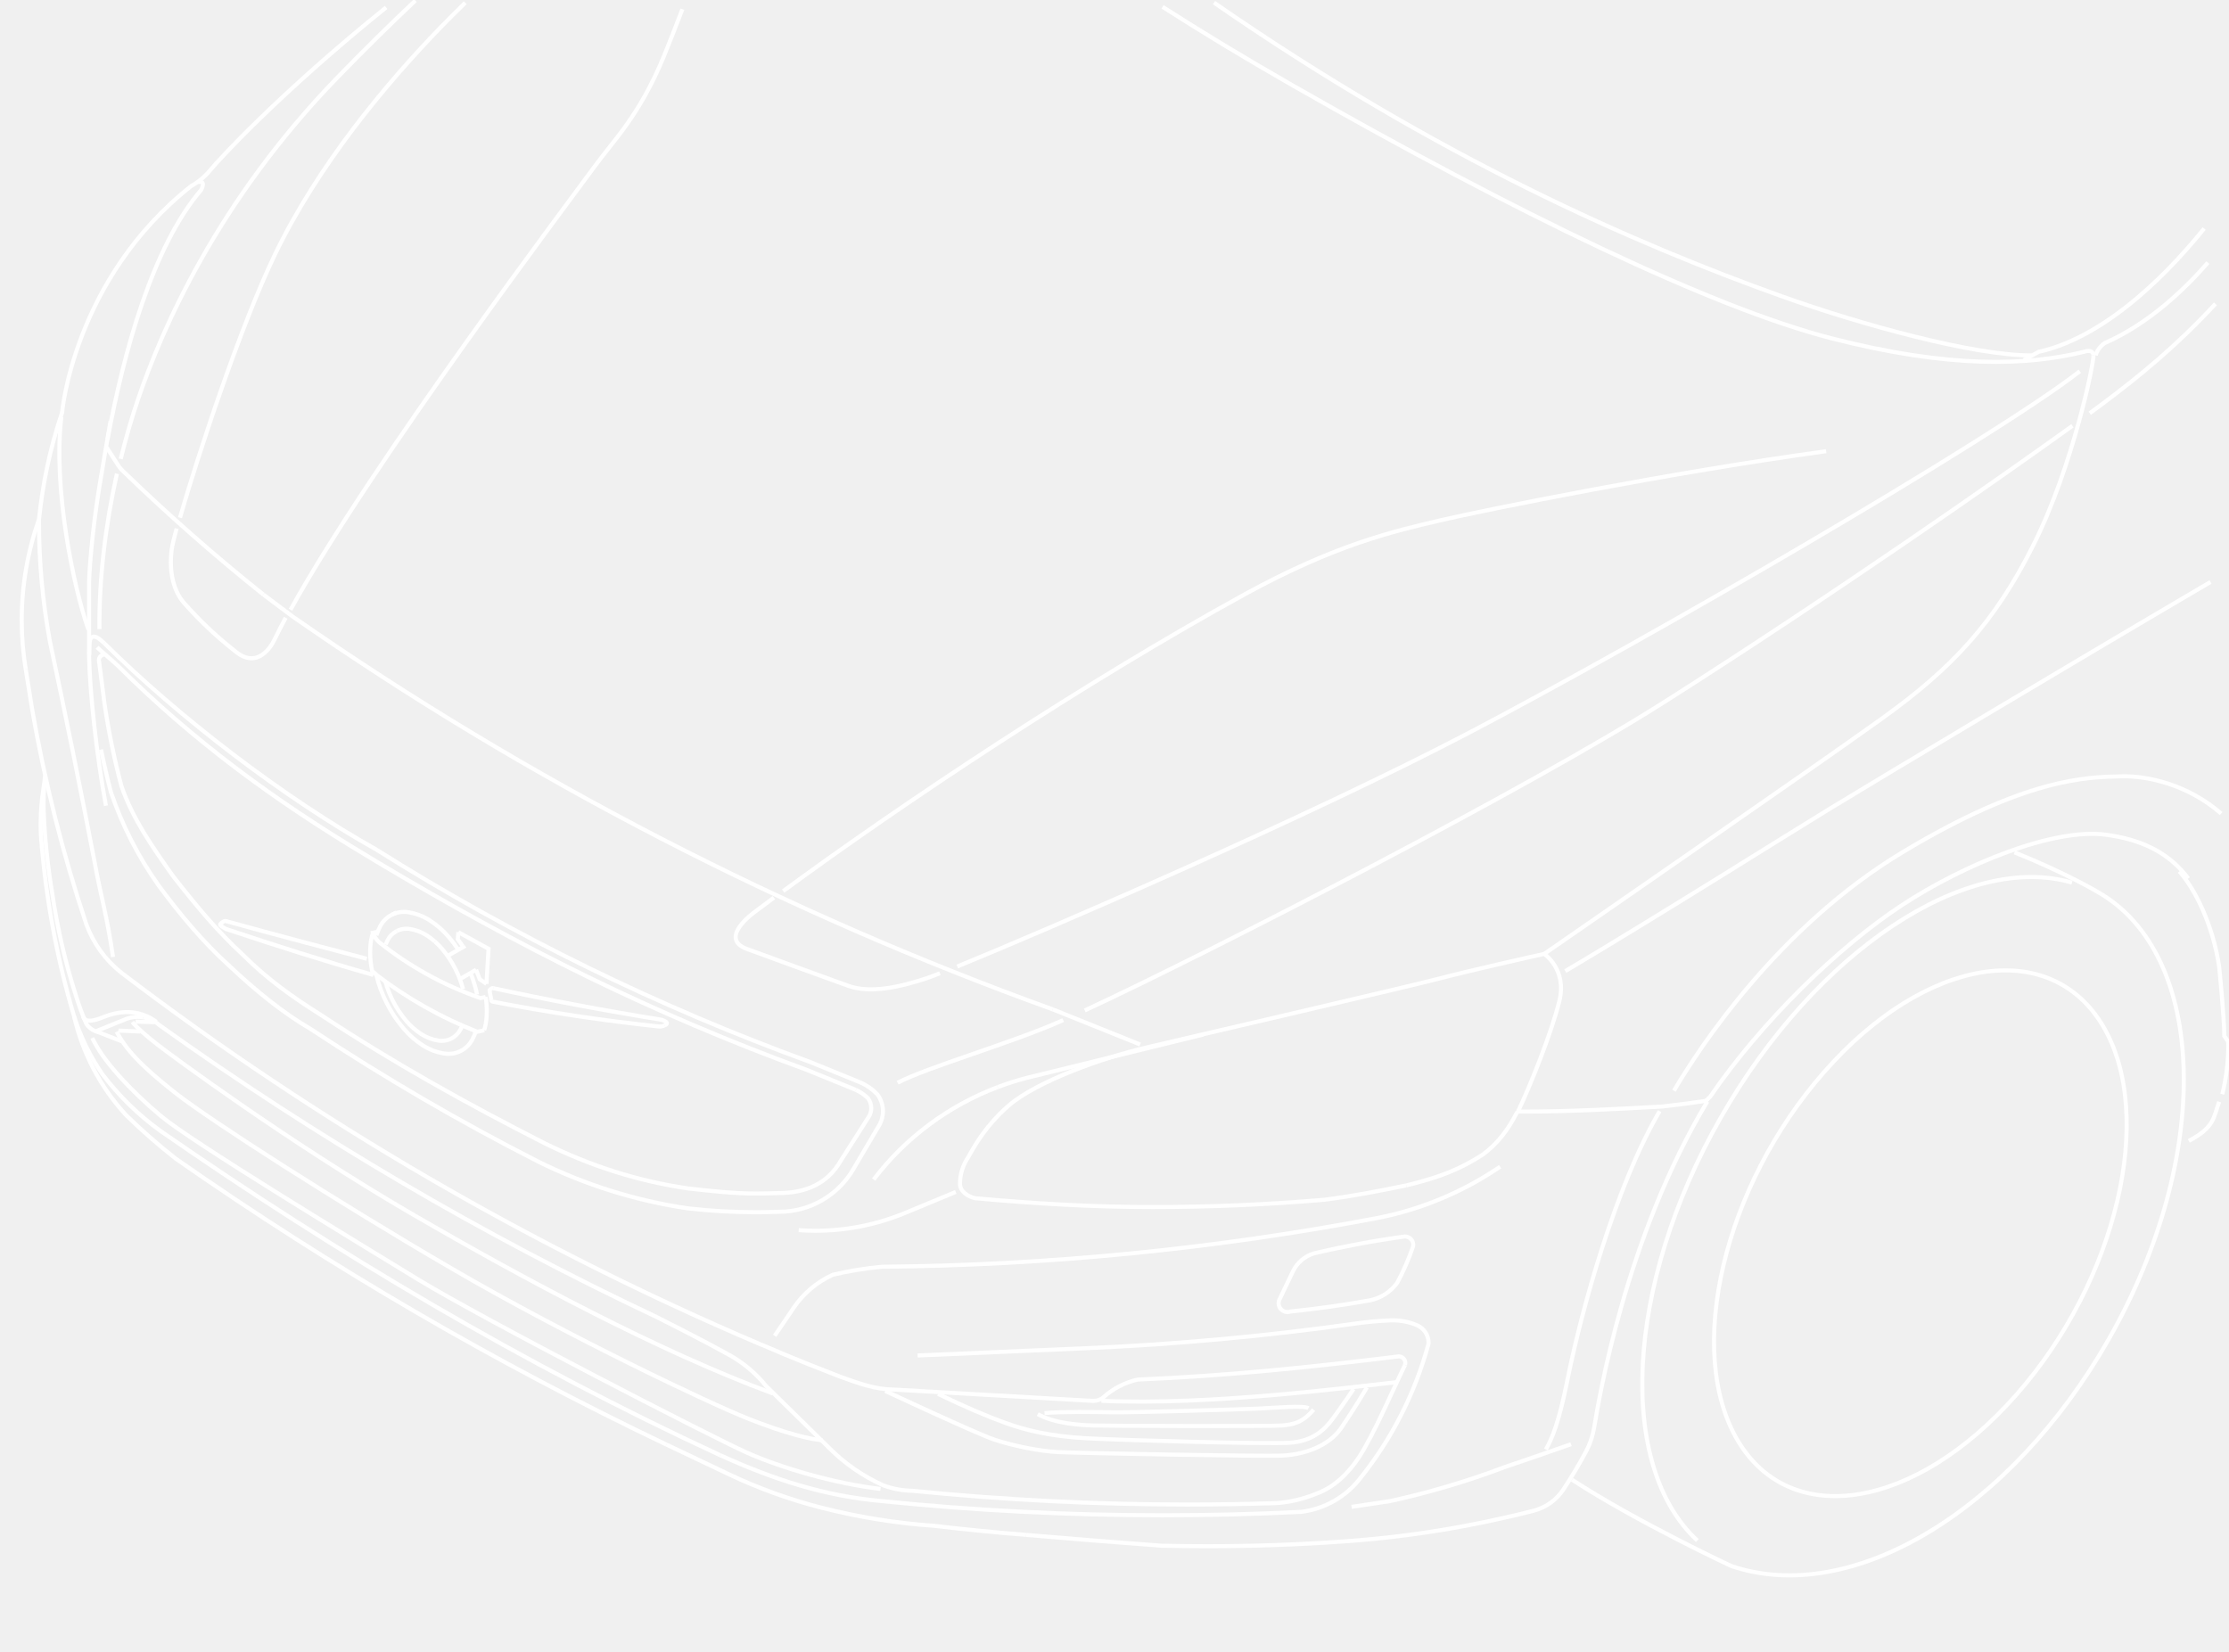
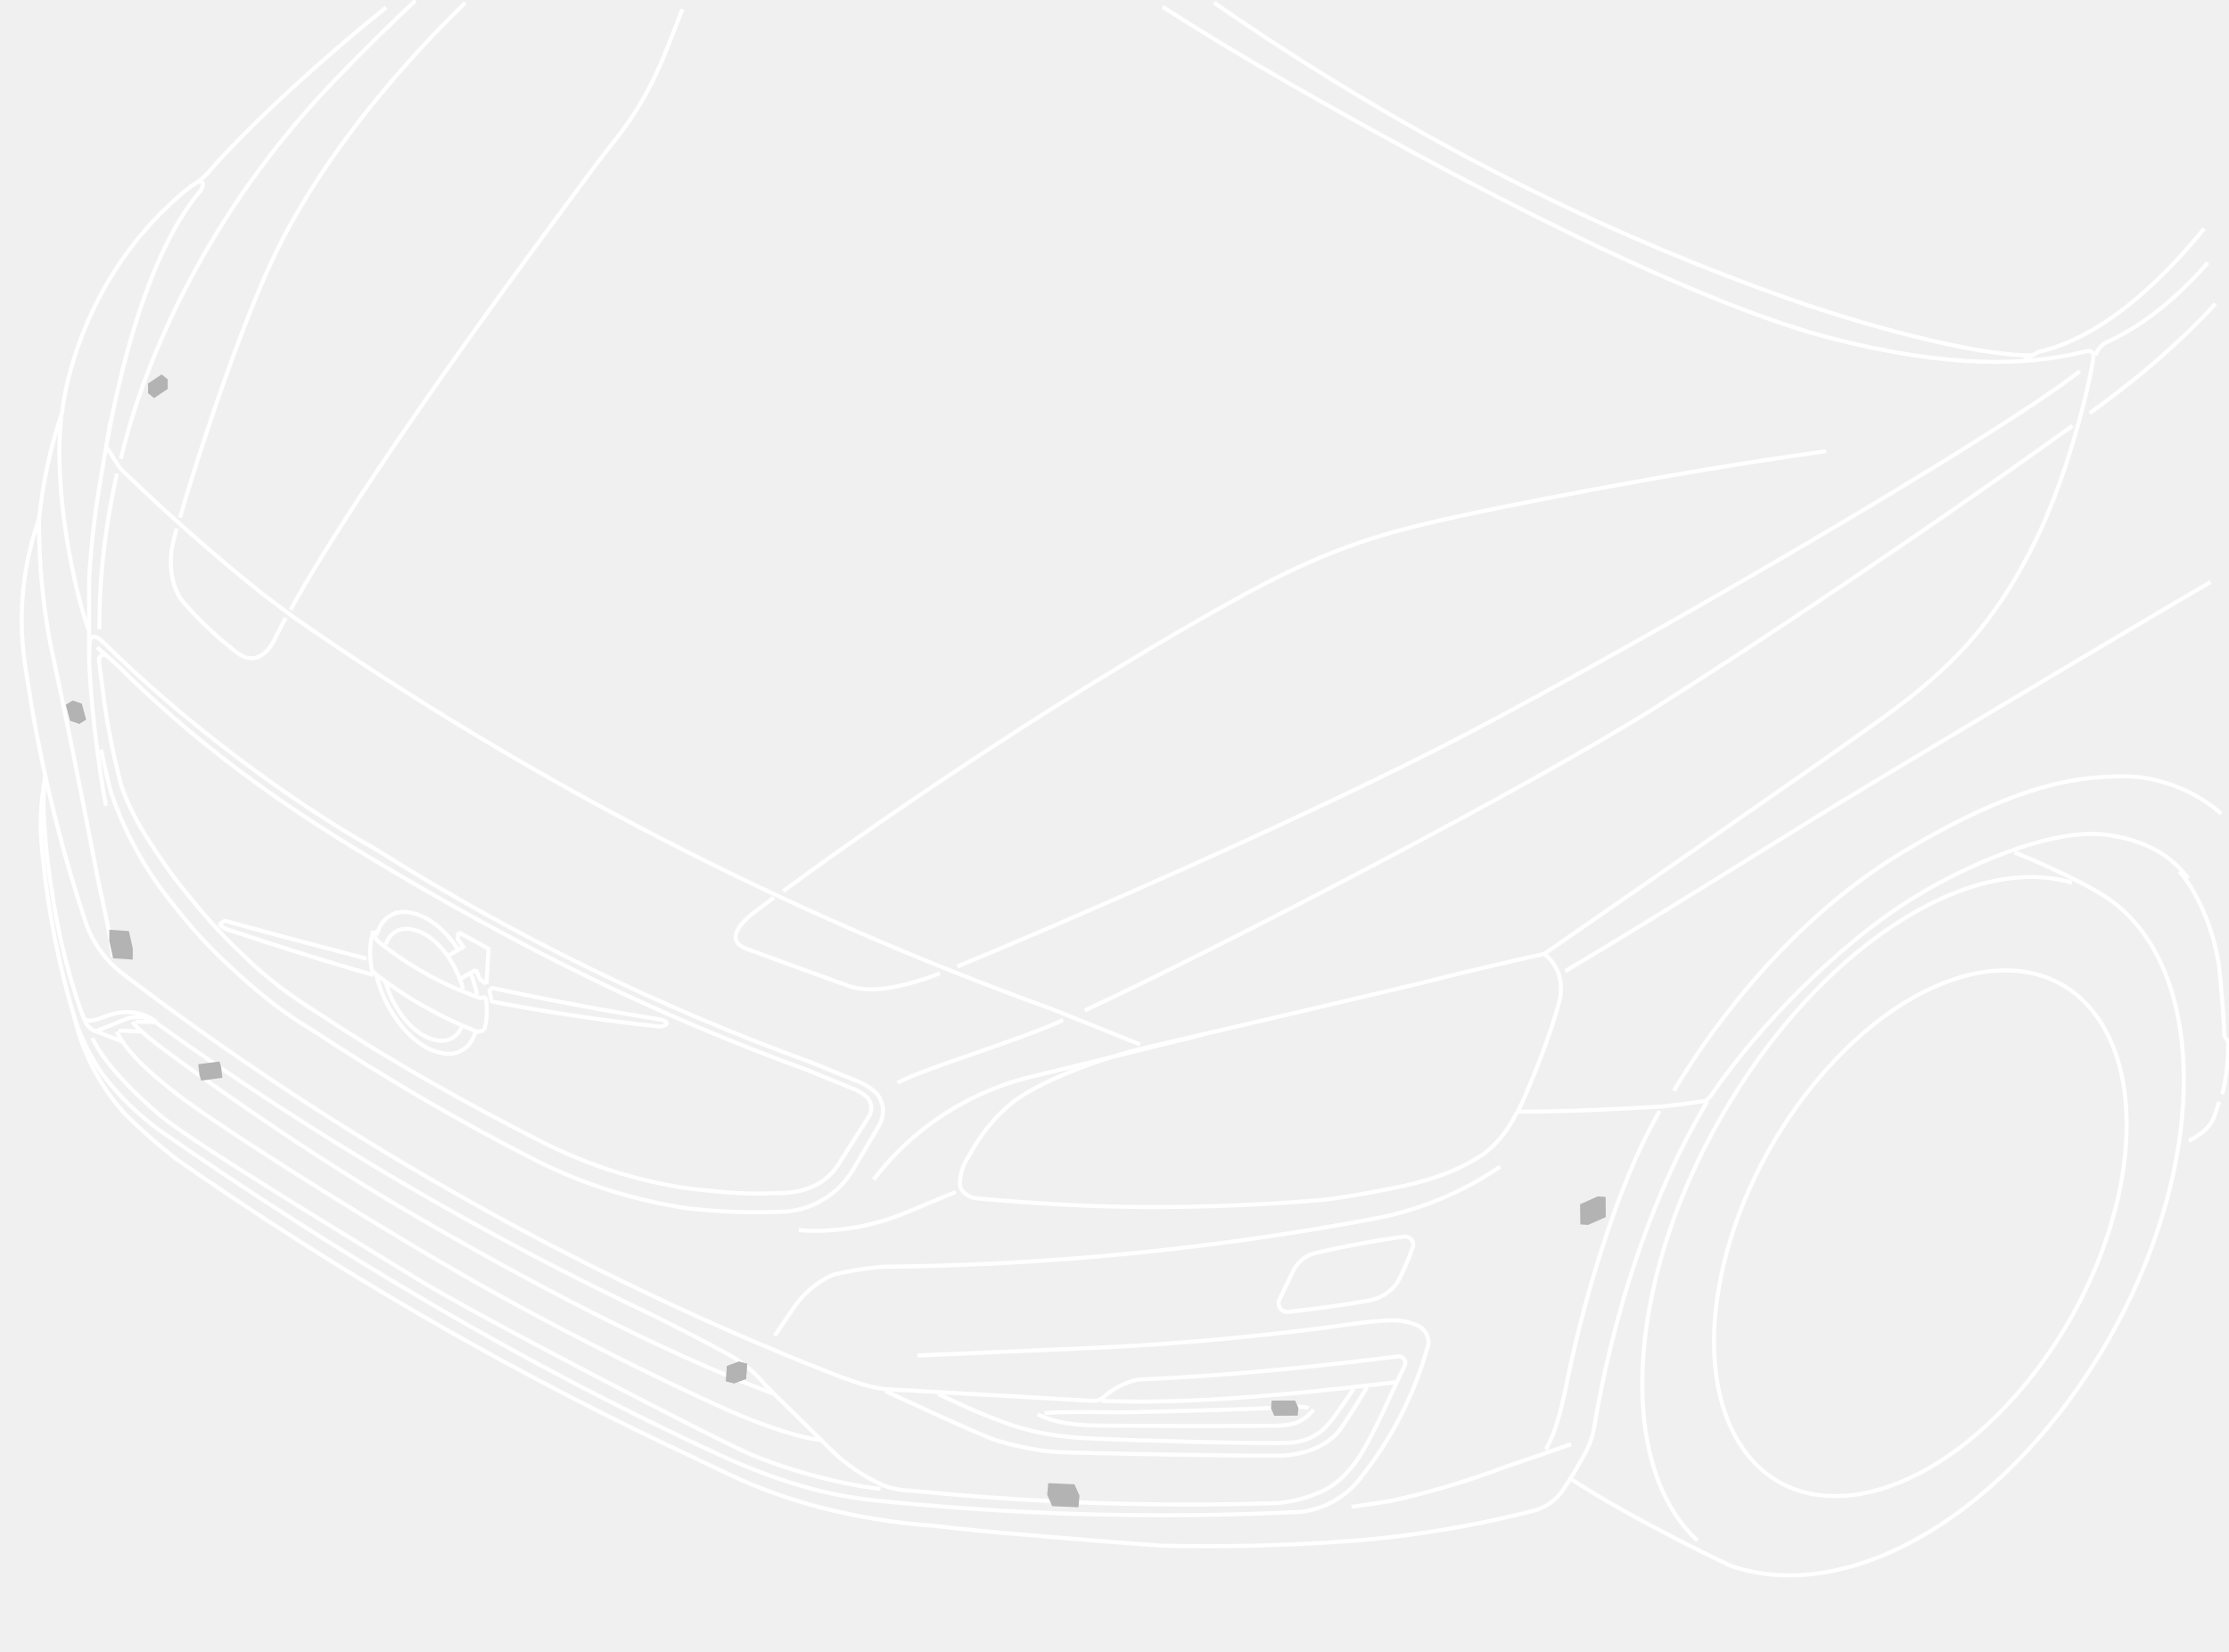
<svg xmlns="http://www.w3.org/2000/svg" version="1.1" width="466.801px" height="345.951px" viewBox="0 0 466.801 345.951" xml:space="preserve">
  <g>
    <path fill="none" stroke="#FFFFFF" stroke-width="0.85" stroke-miterlimit="10" d="M22.334,93.69l2.275,3.544    c0.395,0.64,0.881,1.225,1.453,1.72c9.287,8.972,18.987,17.494,29.079,25.563" />
    <path fill="none" stroke="#FFFFFF" stroke-width="0.85" stroke-miterlimit="10" d="M55.142,124.517l6.198,4.646    c49.218,34.246,102.71,61.888,159.112,82.234" />
    <line fill="none" stroke="#FFFFFF" stroke-width="0.85" stroke-miterlimit="10" x1="220.452" y1="211.397" x2="238.765" y2="218.759" />
    <path fill="none" stroke="#FFFFFF" stroke-width="0.85" stroke-miterlimit="10" d="M294.5,248.274    c7.244-1.77,11.422-3.483,16.096-6.506c3.051-2.276,5.254-5.205,6.984-8.591c0.092-0.224,0.305-0.37,0.545-0.37h1.105    c9.275,0,19.303-0.522,28.91-1.06c3.301-0.37,6.02-0.738,9.08-1.179l0.445,0.227" />
    <path fill="none" stroke="#FFFFFF" stroke-width="0.85" stroke-miterlimit="10" d="M294.5,248.274L294.5,248.274    c-6.151,1.252-10.891,2.187-17.121,2.998c-11.983,1.026-23.994,1.529-36.018,1.529c-12.568,0-24.634-0.722-37.152-1.842    c-1.517-0.331-3.222-1.493-3.165-3.043c0-1.916,0.559-3.783,1.611-5.365c0.666-1.064,3.13-6.307,8.664-11.066    c5.784-4.974,19.638-9.979,28.654-12.073c9.015-2.091,55.854-12.99,61.327-14.44c5.474-1.449,19.838-4.707,22.092-5.188    c0,0,4.797,3.212,3.186,9.811c-1.609,6.601-6.209,18.079-8.625,23.068" />
    <path fill="none" stroke="#FFFFFF" stroke-width="0.85" stroke-miterlimit="10" d="M12.847,87.333    c-1.771,14.809,2.542,35.681,5.658,44.51" />
    <path fill="none" stroke="#FFFFFF" stroke-width="0.85" stroke-miterlimit="10" d="M22.511,92.076    c3.4-18.389,9.46-40.456,19.623-52.313c0,0,1.127-2.091-0.644-1.61" />
    <path fill="none" stroke="#FFFFFF" stroke-width="0.85" stroke-miterlimit="10" d="M200.476,202.416    c18.941-7.748,73.265-31.18,107.267-49.001c37.006-19.399,109.143-61.172,127.813-75.66" />
    <path fill="none" stroke="#FFFFFF" stroke-width="0.85" stroke-miterlimit="10" d="M382.434,94.496    c-32.838,4.506-71.15,12.235-80.809,14.487c-9.658,2.254-21.943,5.061-40.889,15.455c-33.594,18.43-71.579,43.727-96.721,62.195" />
    <path fill="none" stroke="#FFFFFF" stroke-width="0.85" stroke-miterlimit="10" d="M437.635,86.547    c1.104-0.808,2.027-1.491,2.75-2.032c7.887-5.914,15.518-12.163,23.582-20.884" />
    <path fill="none" stroke="#FFFFFF" stroke-width="0.85" stroke-miterlimit="10" d="M227.175,211.628    c26.947-12.539,93.111-46.637,121.455-64.655c35.145-22.337,69.969-46.687,85.387-57.8" />
    <path fill="none" stroke="#FFFFFF" stroke-width="0.85" stroke-miterlimit="10" d="M12.998,86.427c0,0,2.415-27.991,27.043-47.468    c0,0,2.253-1.126,4.186-3.541c1.418-1.774,14.119-15.696,36.636-33.868" />
    <path fill="none" stroke="#FFFFFF" stroke-width="0.85" stroke-miterlimit="10" d="M25.282,96.112    c1.064-4.35,2.292-8.569,3.653-12.563c4.99-14.648,16.58-41.371,41.693-67.288C76.435,10.268,81.916,4.894,86.99,0.109" />
    <path fill="none" stroke="#FFFFFF" stroke-width="0.85" stroke-miterlimit="10" d="M438.409,74.386    c0.158,1.417-4.244,23.116-12.5,39.624c-8.254,16.511-17.139,25.942-31.684,36.399c-14.541,10.458-70.832,49.373-70.832,49.373" />
    <path fill="none" stroke="#FFFFFF" stroke-width="0.85" stroke-miterlimit="10" d="M243.463,1.431    c7.979,5.107,17.063,10.636,27.336,16.509c46.619,26.65,87.893,46.539,112.734,52.909c24.844,6.367,41.039,5.739,52.908,2.831    c0,0,1.811-0.708,1.965,0.706" />
    <path fill="none" stroke="#FFFFFF" stroke-width="0.85" stroke-miterlimit="10" d="M37.695,108.424    c3.702-12.956,12.715-40.272,19.893-55.139c9.014-18.673,23.18-35.736,35.092-47.97c1.186-1.218,2.789-2.819,4.749-4.736" />
    <path fill="none" stroke="#FFFFFF" stroke-width="0.85" stroke-miterlimit="10" d="M142.909,1.932    c-1.543,4.022-2.886,7.43-3.868,9.822c-5.152,12.556-10.623,17.707-14.809,23.503c-3.906,5.409-46.251,61.442-63.392,92.444" />
    <path fill="none" stroke="#FFFFFF" stroke-width="0.85" stroke-miterlimit="10" d="M458.282,183.979    c-4.309-5.732-10.283-8.215-17.25-9.155c-10.889-1.472-29.621,6.116-42.82,14.81c-13.201,8.691-29.297,24.307-40.082,40.081    l-0.908,0.856" />
    <path fill="none" stroke="#FFFFFF" stroke-width="0.85" stroke-miterlimit="10" d="M465.397,229.17    c1.545-6.172,1.229-11.045,1.229-11.045l-0.805-1.129c0-3.862-1.086-14.565-1.086-14.565c-1.328-8.937-5.191-16.42-8.332-19.922" />
    <path fill="none" stroke="#FFFFFF" stroke-width="0.85" stroke-miterlimit="10" d="M350.563,228.428    c5.313-9.015,21.893-34.288,47.809-49.903c25.918-15.613,38.609-15.781,46.039-15.936c5.213-0.109,13.689,1.639,20.75,7.806" />
    <path fill="none" stroke="#FFFFFF" stroke-width="0.85" stroke-miterlimit="10" d="M327.811,203.39    c20.17-11.986,45.867-28.209,55.43-34.041c10.18-6.207,50.127-30.121,79.689-47.459" />
    <path fill="none" stroke="#FFFFFF" stroke-width="0.85" stroke-miterlimit="10" d="M462.375,54.998    c-4.646,5.358-12.268,12.78-21.639,16.872c0,0-1.523,1.042-1.844,2.565" />
    <path fill="none" stroke="#FFFFFF" stroke-width="0.85" stroke-miterlimit="10" d="M461.588,47.861    c-5.863,7.324-19.557,22.505-34.645,25.826l-3.139,1.734" />
    <path fill="none" stroke="#FFFFFF" stroke-width="0.85" stroke-miterlimit="10" d="M422.252,292.133    c-21.111,23.989-47.238,28.265-58.332,9.566c-11.092-18.702-2.98-53.263,18.156-77.248c21.084-23.989,47.211-28.267,58.334-9.567    C451.504,233.554,443.366,268.173,422.252,292.133z" />
    <path fill="none" stroke="#FFFFFF" stroke-width="0.85" stroke-miterlimit="10" d="M329.219,309.913    c13.697,8.902,33.328,18.066,33.328,18.066c25.199,8.545,58.539-11.496,79.061-47.478c21.891-38.384,20.729-80.556-2.227-93.647    c0,0-6.643-3.982-17.506-8.33" />
    <path fill="none" stroke="#FFFFFF" stroke-width="0.85" stroke-miterlimit="10" d="M355.452,322.649    c-16.84-15.617-15.225-53.272,4.869-88.506c20.063-35.184,51.586-55.734,73.6-49.285" />
    <path fill="none" stroke="#FFFFFF" stroke-width="0.85" stroke-miterlimit="10" d="M464.735,230.75    c-1.184,3.396-1.035,5.39-6.352,8.197" />
    <path fill="none" stroke="#FFFFFF" stroke-width="0.85" stroke-miterlimit="10" d="M254.243,0.555    c47.016,32.567,88.316,50.551,118.859,61.488c16.715,5.984,40.453,12.483,52.373,12.388" />
    <path fill="none" stroke="#FFFFFF" stroke-width="0.85" stroke-miterlimit="10" d="M5.392,140.185    c-0.566-3.407-0.846-6.843-0.846-10.293c0-7.193,1.219-14.319,3.616-21.099c0.769-7.246,2.169-14.495,4.876-22.495" />
    <path fill="none" stroke="#FFFFFF" stroke-width="0.85" stroke-miterlimit="10" d="M23.155,88.191    c-0.235,1.211-2.097,12.153-2.427,14.241c-1.569,9.915-2.037,17.491-2.071,19.587l0.002,15.537    c0.137,7.211,1.549,20.558,3.526,31.185" />
    <path fill="none" stroke="#FFFFFF" stroke-width="0.85" stroke-miterlimit="10" d="M182.453,232.09c0-0.733-0.22-1.438-0.639-2.036    c-0.745-0.746-1.617-1.349-2.57-1.785" />
    <path fill="none" stroke="#FFFFFF" stroke-width="0.85" stroke-miterlimit="10" d="M21.881,137.096    c-0.653,0-1.171,0.532-1.171,1.173c0,0.133,0.019,0.253,0.058,0.386l1.107,8.645c0.852,5.82,2.031,11.588,3.536,17.274    c2.357,6.927,6.569,12.907,10.798,18.875c4.502,5.78,9.321,11.647,14.735,16.588c4.842,4.873,10.356,8.84,16.184,12.479    c15.25,10.08,30.57,18.592,46.859,26.893c9.632,4.768,19.479,7.931,30.114,9.501c4.656,0.521,9.452,1.063,14.141,1.063    c1.624,0,3.236-0.043,4.861-0.098c5.594-0.013,10.179-1.913,12.963-6.763l6.02-9.45c0.241-0.49,0.367-1.023,0.367-1.571" />
    <path fill="none" stroke="#FFFFFF" stroke-width="0.85" stroke-miterlimit="10" d="M179.243,228.269l-10.355-4.223    c-31.966-11.629-60.016-25.652-90.132-43.654l-1.961-1.189c-19.541-11.697-36.427-24.164-52.157-39.813    c-0.646-0.643-3.672-3.185-4.305-3.826" />
    <path fill="none" stroke="#FFFFFF" stroke-width="0.85" stroke-miterlimit="10" d="M208.979,227.667    c-10.28,3.883-19.312,10.572-26.021,19.367" />
    <path fill="none" stroke="#FFFFFF" stroke-width="0.85" stroke-miterlimit="10" d="M251.942,216.681l-36.968,9.081    c-2.039,0.53-4.039,1.167-5.994,1.905" />
    <path fill="none" stroke="#FFFFFF" stroke-width="0.85" stroke-miterlimit="10" d="M162.228,279.774l3.982-5.871    c2.045-3.012,4.874-5.398,8.184-6.916c3.391-0.799,6.82-1.358,10.283-1.678c34.932-0.307,69.768-3.74,104.085-10.269    c9.097-1.825,17.734-5.46,25.395-10.695" />
    <path fill="none" stroke="#FFFFFF" stroke-width="0.85" stroke-miterlimit="10" d="M357.557,230.692    c-17.23,28.666-22.736,62.521-23.699,68.248c-0.314,1.824-0.914,3.597-1.793,5.222c-1.436,2.667-2.979,5.247-4.639,7.769    c-1.463,2.221-3.701,3.819-6.27,4.475c-12.988,3.328-26.242,5.486-39.615,6.419c-9.543,0.68-19.105,1.012-28.674,1.012    c-3.197,0-6.389-0.038-9.578-0.104h-0.006c-9.465-0.692-18.919-1.451-28.377-2.267" />
    <path fill="none" stroke="#FFFFFF" stroke-width="0.85" stroke-miterlimit="10" d="M192.169,283.89l35.317-1.521    c18.961-0.81,37.874-2.554,56.667-5.204c2.318-0.322,4.655-0.534,6.994-0.627c0.173-0.012,0.359-0.012,0.533-0.012    c1.736,0,3.455,0.343,5.061,1.022c1.465,0.628,2.426,2.066,2.426,3.649c0,0.095-0.008,0.188-0.016,0.281    c-2.771,10.229-7.611,19.776-14.232,28.049c-3.016,3.959-7.51,6.514-12.445,7.115c-9.654,0.479-19.313,0.715-28.971,0.715    c-19.738,0-39.453-0.994-59.083-2.996c-11.667-1.051-22.248-4.422-33.604-9.588" />
    <path fill="none" stroke="#FFFFFF" stroke-width="0.85" stroke-miterlimit="10" d="M139.558,302.55l13.093,6.221    c6.194,2.943,12.667,5.287,19.314,6.979c7.744,1.985,15.651,3.265,23.629,3.812c6.425,0.758,12.867,1.396,19.312,1.903" />
    <path fill="none" stroke="#FFFFFF" stroke-width="0.85" stroke-miterlimit="10" d="M283.049,315.591l8.117-1.214    c8.11-1.771,16.082-4.14,23.848-7.073c4.676-1.582,9.338-3.195,13.992-4.832" />
    <path fill="none" stroke="#FFFFFF" stroke-width="0.85" stroke-miterlimit="10" d="M200.161,249.634l-10.627,4.406    c-5.941,2.466-12.309,3.73-18.742,3.73c-1.171,0-2.344-0.043-3.516-0.123" />
    <path fill="none" stroke="#FFFFFF" stroke-width="0.85" stroke-miterlimit="10" d="M5.392,140.185l1.332,8.327    c2.643,15.266,6.433,30.315,11.333,45.005c1.455,3.998,3.971,7.515,7.301,10.164c41.171,31.366,86.097,57.5,133.725,77.799    l1.513,0.619c4.077,1.764,5.347,2.239,8.944,3.711l6.434,2.528c3.9,1.409,7.312,2.665,11.2,2.69l41.425,2.357    c0.133,0.014,0.266,0.014,0.406,0.014c0.792,0,1.553-0.278,2.137-0.813c2.019-1.798,4.463-3.048,7.101-3.647    c18.728-0.783,36.275-2.598,54.661-4.86h0.021c0.76,0,1.377,0.61,1.377,1.368c0,0.148-0.024,0.297-0.064,0.43" />
    <path fill="none" stroke="#FFFFFF" stroke-width="0.85" stroke-miterlimit="10" d="M8.162,108.793v0.453    c0,8.404,0.76,16.797,2.284,25.066c3.271,15.318,6.375,30.674,9.331,46.061c1.359,7.563,2.57,10.97,3.888,20.062" />
    <path fill="none" stroke="#FFFFFF" stroke-width="0.85" stroke-miterlimit="10" d="M9.468,162.458l-0.348,2.505    c-0.399,2.543-0.605,5.113-0.605,7.684c0,0.866,0.02,1.745,0.072,2.611c0.98,12.744,3.304,25.359,6.934,37.628    c1.778,7.739,5.548,14.889,10.934,20.725c3.297,3.209,6.768,6.248,10.386,9.084c32.537,22.736,66.901,42.754,102.717,59.856" />
    <path fill="none" stroke="#FFFFFF" stroke-width="0.85" stroke-miterlimit="10" d="M15.521,212.885    c1.365,4.275,3.351,8.323,5.88,12.04c3.463,4.568,7.592,8.618,12.254,11.975c37.155,25.783,76.117,48.869,117.159,67.877" />
    <path fill="none" stroke="#FFFFFF" stroke-width="0.85" stroke-miterlimit="10" d="M267.952,272.155l2.842-5.938    c0.889-1.802,2.485-3.146,4.404-3.72c6.233-1.466,12.533-2.638,18.887-3.515c0.041-0.014,0.086-0.014,0.133-0.014    c0.966,0,1.744,0.783,1.744,1.743c0,0.104-0.008,0.199-0.025,0.31c-0.895,2.648-2.012,5.203-3.344,7.668    c-1.372,1.882-3.41,3.186-5.694,3.651c-5.521,0.984-11.075,1.771-16.655,2.343c-0.201,0.082-0.412,0.108-0.627,0.108    c-1.017,0-1.85-0.827-1.85-1.854C267.765,272.676,267.831,272.394,267.952,272.155" />
    <path fill="none" stroke="#FFFFFF" stroke-width="0.85" stroke-miterlimit="10" d="M29.969,213.067    c1.25,0.215,2.421,0.771,3.389,1.619c32.813,23.484,67.682,43.957,104.192,61.166l5.966,3.035c3.07,1.572,6.113,3.184,9.132,4.848    c2.988,1.652,5.632,3.865,7.771,6.529l13.186,12.947c3.278,3.314,7.139,5.979,11.387,7.885c1.947,0.73,4.01,1.104,6.089,1.131    c19.126,1.914,38.339,2.877,57.565,2.877c6.167,0,12.34-0.095,18.508-0.293c2.896-0.174,5.753-0.84,8.438-1.942    c3.85-1.39,6.74-4.259,9.012-7.666c3.257-5.05,6.996-13.933,9.633-19.327" />
    <path fill="none" stroke="#FFFFFF" stroke-width="0.85" stroke-miterlimit="10" d="M20.217,215.921l6.021-2.433    c0.819-0.347,1.7-0.517,2.584-0.517c0.387,0,0.771,0.03,1.147,0.096" />
    <path fill="none" stroke="#FFFFFF" stroke-width="0.85" stroke-miterlimit="10" d="M27.714,214.048    c1.001,1.251,3.069,3.027,5.3,4.762c2.524,1.961,27.184,20.271,53.088,35.334c23.773,13.823,51.851,28.846,75.712,37.69" />
    <path fill="none" stroke="#FFFFFF" stroke-width="0.85" stroke-miterlimit="10" d="M9.284,164.207    c-0.111,1.391-0.167,2.786-0.167,4.185c0,0.424,0.004,0.851,0.02,1.289c0.226,5.861,0.841,11.71,1.812,17.503    c1.078,7.313,2.756,14.52,5.02,21.564c0.56,1.785,1.204,3.541,1.932,5.271c0,0,0.446,1.547,2.732,2.174l4.923,1.928" />
    <path fill="none" stroke="#FFFFFF" stroke-width="0.85" stroke-miterlimit="10" d="M78.797,204.137    c0.487,2.054,1.216,4.022,2.168,5.901c0.973,1.934,2.167,3.74,3.572,5.388c1.141,1.353,2.472,2.515,3.958,3.487    c1.39,0.902,2.958,1.5,4.606,1.74c0.282,0.054,0.566,0.066,0.85,0.066c0.878,0,1.742-0.201,2.525-0.605    c1.042-0.514,1.891-1.353,2.439-2.393c0.297-0.564,0.546-1.146,0.749-1.754" />
    <path fill="none" stroke="#FFFFFF" stroke-width="0.85" stroke-miterlimit="10" d="M82.066,191.578    c-1.04,0.524-1.891,1.362-2.438,2.403c-0.323,0.607-0.589,1.256-0.804,1.92" />
    <path fill="none" stroke="#FFFFFF" stroke-width="0.85" stroke-miterlimit="10" d="M91.088,197.206    c-0.521-0.459-1.078-0.881-1.661-1.266c-1.1-0.715-2.342-1.19-3.64-1.381c-0.222-0.039-0.447-0.054-0.668-0.054    c-0.69,0-1.378,0.163-2.001,0.474" />
    <path fill="none" stroke="#FFFFFF" stroke-width="0.85" stroke-miterlimit="10" d="M96.976,207.175    c-0.385-1.47-0.925-2.889-1.605-4.228c-0.772-1.525-1.717-2.956-2.824-4.257c-0.449-0.531-0.937-1.027-1.459-1.485" />
    <path fill="none" stroke="#FFFFFF" stroke-width="0.85" stroke-miterlimit="10" d="M80.708,205.569    c0.386,1.378,0.898,2.715,1.542,3.996c0.768,1.526,1.721,2.943,2.822,4.254c0.898,1.056,1.95,1.986,3.126,2.744    c1.094,0.715,2.337,1.188,3.633,1.377c0.229,0.041,0.446,0.057,0.675,0.057c0.69,0,1.378-0.163,2-0.477    c0.816-0.418,1.492-1.08,1.917-1.889c0.149-0.273,0.277-0.556,0.392-0.84" />
    <path fill="none" stroke="#FFFFFF" stroke-width="0.85" stroke-miterlimit="10" d="M83.118,194.979    c-0.823,0.418-1.499,1.082-1.923,1.893c-0.162,0.311-0.304,0.634-0.439,0.959" />
    <path fill="none" stroke="#FFFFFF" stroke-width="0.85" stroke-miterlimit="10" d="M101.399,215.765    c0.277-0.921,0.453-1.863,0.506-2.822c0.028-0.379,0.036-0.756,0.036-1.135c0-1.015-0.075-2.011-0.237-3.013" />
    <path fill="none" stroke="#FFFFFF" stroke-width="0.85" stroke-miterlimit="10" d="M79.094,195.142l-0.999,0.215    c0.257,0.729,0.683,1.394,1.236,1.92c6.375,5.119,13.58,9.092,21.305,11.766c0.359-0.068,0.716-0.148,1.068-0.246" />
    <path fill="none" stroke="#FFFFFF" stroke-width="0.85" stroke-miterlimit="10" d="M101.399,215.765    c-0.479,0.135-0.959,0.244-1.445,0.325c-7.59-2.973-14.722-7.01-21.183-11.967c-0.23-0.298-0.514-0.539-0.838-0.729    c-0.27-1.311-0.418-2.634-0.418-3.971c0-0.38,0.012-0.756,0.04-1.134c0.052-0.983,0.243-1.974,0.54-2.933" />
    <path fill="none" stroke="#FFFFFF" stroke-width="0.85" stroke-miterlimit="10" d="M99.914,208.297    c-0.034-0.188-0.079-0.38-0.128-0.567c-0.29-1.256-0.676-2.485-1.142-3.688" />
    <path fill="none" stroke="#FFFFFF" stroke-width="0.85" stroke-miterlimit="10" d="M95.91,198.802    c-0.588-0.877-1.223-1.729-1.906-2.525c-1.141-1.351-2.47-2.512-3.956-3.485c-1.391-0.903-2.964-1.497-4.606-1.739    c-0.283-0.057-0.568-0.07-0.85-0.07c-0.878,0-1.742,0.203-2.526,0.598" />
    <path fill="none" stroke="#FFFFFF" stroke-width="0.85" stroke-miterlimit="10" d="M83.052,191.09    c-0.155,0.079-0.837,0.392-0.986,0.487" />
    <line fill="none" stroke="#FFFFFF" stroke-width="0.85" stroke-miterlimit="10" x1="99.705" y1="203.095" x2="96.301" y2="205.069" />
    <polyline fill="none" stroke="#FFFFFF" stroke-width="0.85" stroke-miterlimit="10" points="101.873,206.067 100.448,205.069     99.705,203.095   " />
    <polyline fill="none" stroke="#FFFFFF" stroke-width="0.85" stroke-miterlimit="10" points="95.989,195.237 102.31,198.708     101.872,206.067   " />
    <polyline fill="none" stroke="#FFFFFF" stroke-width="0.85" stroke-miterlimit="10" points="96.905,198.14 95.869,196.722     95.989,195.237   " />
    <polyline fill="none" stroke="#FFFFFF" stroke-width="0.85" stroke-miterlimit="10" points="93.721,200.207 97.043,198.329     96.905,198.14   " />
    <path fill="none" stroke="#FFFFFF" stroke-width="0.85" stroke-miterlimit="10" d="M46.107,193.627c0-0.09,0.047-0.174,0.124-0.222    l0.482-0.348c0.143-0.104,0.311-0.156,0.484-0.156c0.12,0,0.169,0.025,0.282,0.041l0.065,0.033    c8.781,2.45,25.199,6.763,29.268,7.827" />
    <path fill="none" stroke="#FFFFFF" stroke-width="0.85" stroke-miterlimit="10" d="M78.194,204.197    c-9.975-2.813-21.064-6.353-30.891-9.642l-0.723-0.429c-0.148-0.087-0.284-0.194-0.402-0.319c-0.046-0.05-0.071-0.113-0.071-0.181    " />
    <path fill="none" stroke="#FFFFFF" stroke-width="0.85" stroke-miterlimit="10" d="M102.905,209.512L102.905,209.512l-0.361-1.921    c-0.018-0.038-0.026-0.081-0.026-0.124c0-0.087,0.037-0.173,0.104-0.229l0.346-0.232c0.063-0.04,0.136-0.061,0.211-0.061    c0.047,0,0.092,0.009,0.136,0.022" />
    <path fill="none" stroke="#FFFFFF" stroke-width="0.85" stroke-miterlimit="10" d="M139.193,214.746    c-0.323,0.163-0.68,0.246-1.042,0.246c-0.099,0-0.196-0.007-0.293-0.019c-11.617-1.231-23.173-2.961-34.641-5.18h-0.016    c-0.159,0-0.288-0.122-0.297-0.281" />
    <path fill="none" stroke="#FFFFFF" stroke-width="0.85" stroke-miterlimit="10" d="M103.313,206.967    c11.592,2.492,23.248,4.683,34.952,6.567h0.001c0.408,0.058,0.797,0.205,1.139,0.434c0.147,0.047,0.247,0.184,0.247,0.336    c0,0.107-0.047,0.207-0.129,0.274l-0.329,0.167" />
    <path fill="none" stroke="#FFFFFF" stroke-width="0.85" stroke-miterlimit="10" d="M24.433,216.084    c1.788,3.483,4.905,7.031,12.323,12.84c7.417,5.81,33.546,22.604,57.943,36.814c24.399,14.211,54.067,28.241,61.93,31.366    c7.867,3.129,13.228,4.379,15.641,4.559" />
    <path fill="none" stroke="#FFFFFF" stroke-width="0.85" stroke-miterlimit="10" d="M230.659,293.383    c22.529,1.033,52.501-2.893,62.009-3.926" />
    <path fill="none" stroke="#FFFFFF" stroke-width="0.85" stroke-miterlimit="10" d="M185.391,291.317c0,0,19.43,9.095,22.944,10.229    c3.514,1.138,8.991,2.378,13.331,2.584c4.342,0.207,42.583,0.931,46.92,0.724c4.343-0.207,9.611-1.859,12.3-5.787    c2.687-3.926,5.372-8.475,5.372-8.475" />
    <path fill="none" stroke="#FFFFFF" stroke-width="0.85" stroke-miterlimit="10" d="M196.449,291.938    c5.582,2.687,10.128,4.649,14.159,6.097c4.03,1.446,9.198,2.792,17.053,3.204c7.854,0.412,37.515,1.238,42.373,0.931    c4.857-0.313,7.34-2.688,9.096-5.063c1.758-2.377,4.342-6.201,4.342-6.201" />
    <path fill="none" stroke="#FFFFFF" stroke-width="0.85" stroke-miterlimit="10" d="M217.326,296.175    c3.41,1.859,8.061,2.273,11.678,2.376c3.617,0.104,37.206,0.207,39.479,0c2.271-0.207,4.236-0.517,6.613-3.307" />
    <path fill="none" stroke="#FFFFFF" stroke-width="0.85" stroke-miterlimit="10" d="M21.16,156.982    c0.612,3.018,1.309,6.015,2.086,8.991c2.364,6.913,5.708,13.465,9.93,19.418v0.015c4.589,6.183,9.317,11.889,15.031,17.046    c5.315,4.99,10.863,9.564,16.97,13.136c15.297,10.108,31.16,19.354,47.502,27.679c9.863,4.887,20.439,8.203,31.334,9.805    c4.763,0.545,9.55,0.812,14.34,0.812c1.637,0,3.276-0.039,4.907-0.093c6.421-0.027,12.34-3.479,15.525-9.059l5.474-9.295    c0.425-0.828,0.652-1.76,0.652-2.707c0-1.278-0.419-2.527-1.199-3.558c-0.985-1.022-2.151-1.837-3.437-2.422l-10.448-4.263    c-31.839-11.573-62.349-26.506-91.019-44.553c-19.18-10.75-41.402-27.745-57.001-43.249" />
    <path fill="none" stroke="#FFFFFF" stroke-width="0.85" stroke-miterlimit="10" d="M21.807,134.688    c-2.11-2.07-2.988-1.592-3.066,0.24c-0.081,1.832-0.041,2.271-0.041,2.271" />
    <path fill="none" stroke="#FFFFFF" stroke-width="0.85" stroke-miterlimit="10" d="M218.742,295.948    c3.92-0.315,10.429-0.234,14.193-0.156c3.763,0.077,27.208-0.627,30.66-0.784c3.448-0.157,9.409-0.706,10.428-0.079" />
    <path fill="none" stroke="#FFFFFF" stroke-width="0.85" stroke-miterlimit="10" d="M323.733,303.579    c1.289-2.254,2.736-5.637,4.508-14.492c2.967-14.832,10.145-40.74,19.324-56.361" />
    <path fill="none" stroke="#FFFFFF" stroke-width="0.85" stroke-miterlimit="10" d="M162.067,188.002    c-1.39,1.031-2.737,2.036-4.038,3.015c0,0-7.729,5.479-1.61,7.73c6.12,2.255,16.749,6.119,21.255,7.729    c4.51,1.611,10.628,0.323,16.426-1.609c0.489-0.164,1.421-0.516,2.738-1.038" />
    <path fill="none" stroke="#FFFFFF" stroke-width="0.85" stroke-miterlimit="10" d="M187.98,226.767    c6.121-3.222,23.8-8.303,34.141-12.883c0.173-0.076,0.352-0.154,0.533-0.234" />
    <path fill="none" stroke="#FFFFFF" stroke-width="0.85" stroke-miterlimit="10" d="M20.831,131.757    c-0.107-10.539,1.265-21.852,3.65-32.544" />
    <path fill="none" stroke="#FFFFFF" stroke-width="0.85" stroke-miterlimit="10" d="M59.831,129.386    c-0.84,1.563-1.607,3.051-2.295,4.457c0,0-2.916,6.777-8.042,2.745c-4.783-3.76-7.925-6.901-10.95-10.304    c-2.135-2.405-3.22-6.443-2.576-11.273c0.096-0.731,0.453-2.231,1.017-4.31" />
    <path fill="none" stroke="#FFFFFF" stroke-width="0.85" stroke-miterlimit="10" d="M17.342,212.833    c0.466,1.4,2.256,0.936,3.579,0.467c1.322-0.467,6.612-3.109,11.824,0.7" />
    <line fill="none" stroke="#FFFFFF" stroke-width="0.85" stroke-miterlimit="10" x1="24.822" y1="215.839" x2="29.426" y2="216.044" />
    <line fill="none" stroke="#FFFFFF" stroke-width="0.85" stroke-miterlimit="10" x1="28.409" y1="213.965" x2="32.362" y2="214.087" />
    <path fill="none" stroke="#FFFFFF" stroke-width="0.85" stroke-miterlimit="10" d="M19.326,217.399    c2.159,4.692,7.978,10.98,14.359,16.33c6.383,5.352,39.138,25.248,53.591,34.068c14.454,8.822,61.944,33.225,69.075,36.415    c7.134,3.19,18.477,6.515,28.041,7.627" />
+     <polygon stroke-width="0.85" fill="#B3B3B3" points="33.852,78.421 31,80.314 31,82.35 32.274,83.377 35.132,81.456 35.132,79.478 35.126,79.449   " />
+     <polygon stroke-width="0.85" fill="#B3B3B3" points="13.823,147.618 14.7,150.926 16.627,151.58 18.01,150.703 17.107,147.38 15.233,146.744     15.206,146.742   " />
+     <polygon stroke-width="0.85" fill="#B3B3B3" points="13.823,147.618 14.7,150.926 16.627,151.58 18.01,150.703 17.107,147.38 15.233,146.744     15.206,146.742   " />
+     <polygon stroke-width="0.85" fill="#B3B3B3" points="26.997,195.001 22.896,194.726 22.882,197.052 23.692,200.712 27.795,200.978 27.81,198.67     27.809,198.662   " />
+     <polygon stroke-width="0.85" fill="#B3B3B3" points="45.953,222.313 41.518,222.89 41.773,225.202 42.13,226.315 46.565,225.728 46.312,223.435     46.31,223.426   " />
+     <polygon stroke-width="0.85" fill="#B3B3B3" points="156.249,288.799 156.451,285.614 154.731,285.183 152.229,286.103 152.036,289.291 153.74,289.72     153.748,289.72   " />
+     <polygon stroke-width="0.85" fill="#B3B3B3" points="156.249,288.799 156.451,285.614 154.731,285.183 152.229,286.103 152.036,289.291 153.74,289.72     153.748,289.72   " />
+     <polygon stroke-width="0.85" fill="#B3B3B3" points="225.017,310.871 219.52,310.628 219.306,313.08 220.352,315.449 225.85,315.683 226.066,313.246     226.065,313.237   " />
+     <polygon stroke-width="0.85" fill="#B3B3B3" points="271.227,293.319 266.314,293.336 266.172,294.952 266.863,296.513 271.776,296.487     271.918,294.883 271.917,294.877   " />
+     <polygon stroke-width="0.85" fill="#B3B3B3" points="336.292,254.906 336.243,250.679 334.625,250.565 330.897,252.212 330.954,256.438     332.559,256.552 332.565,256.551   " />
  </g>
</svg>
